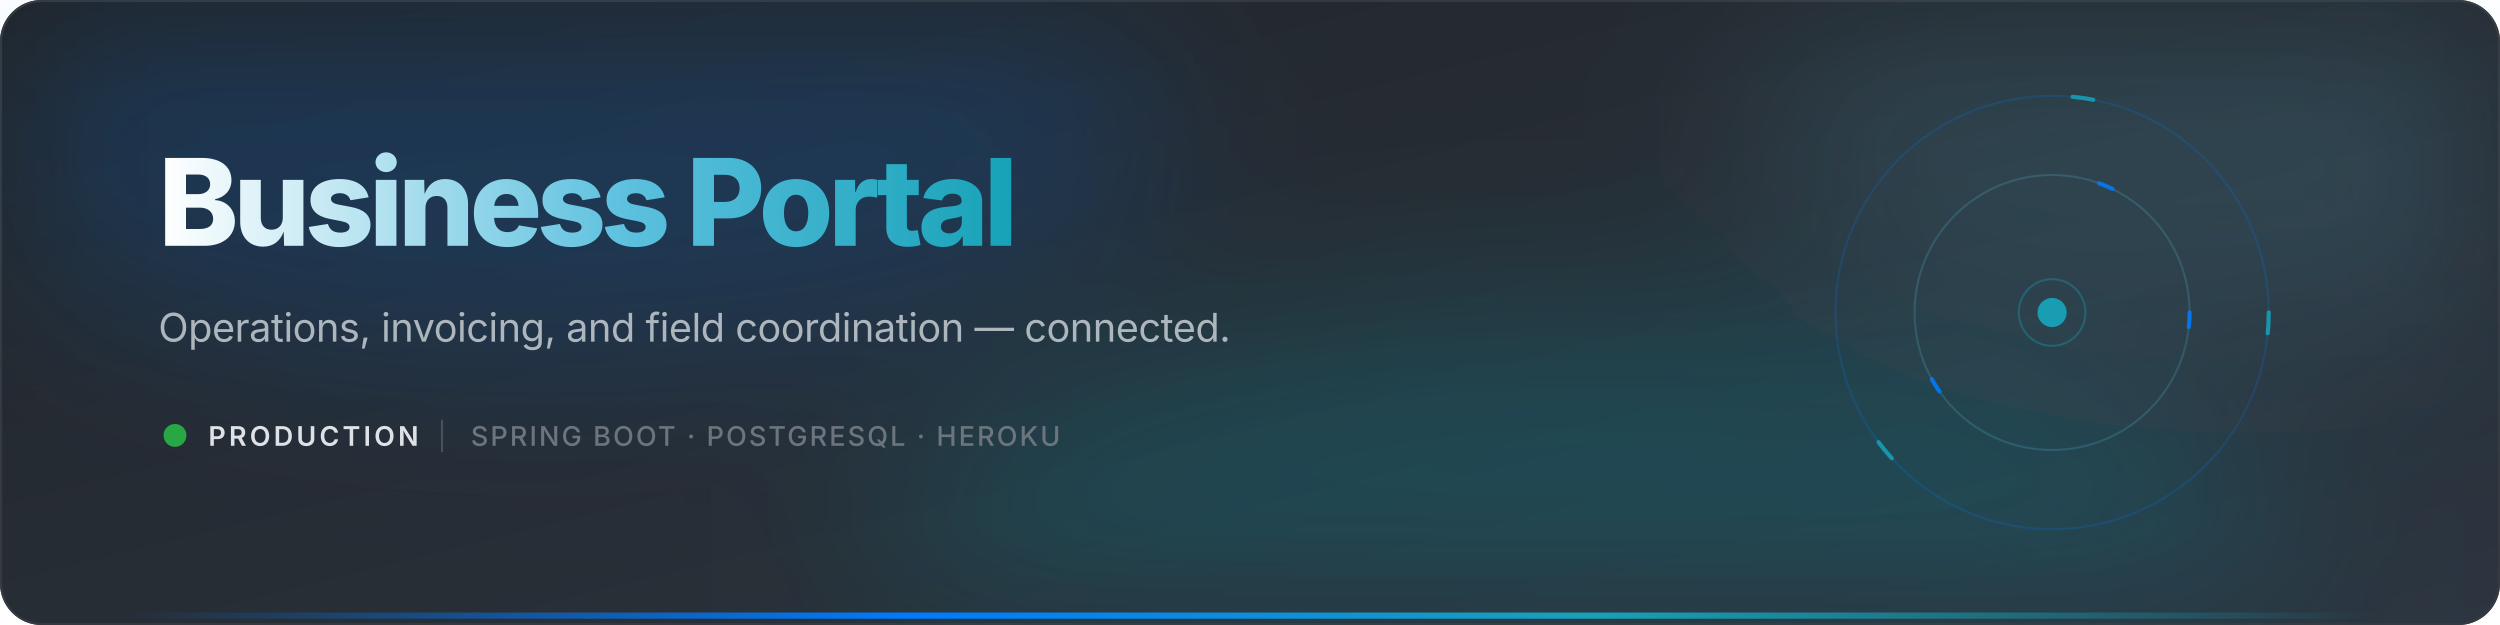
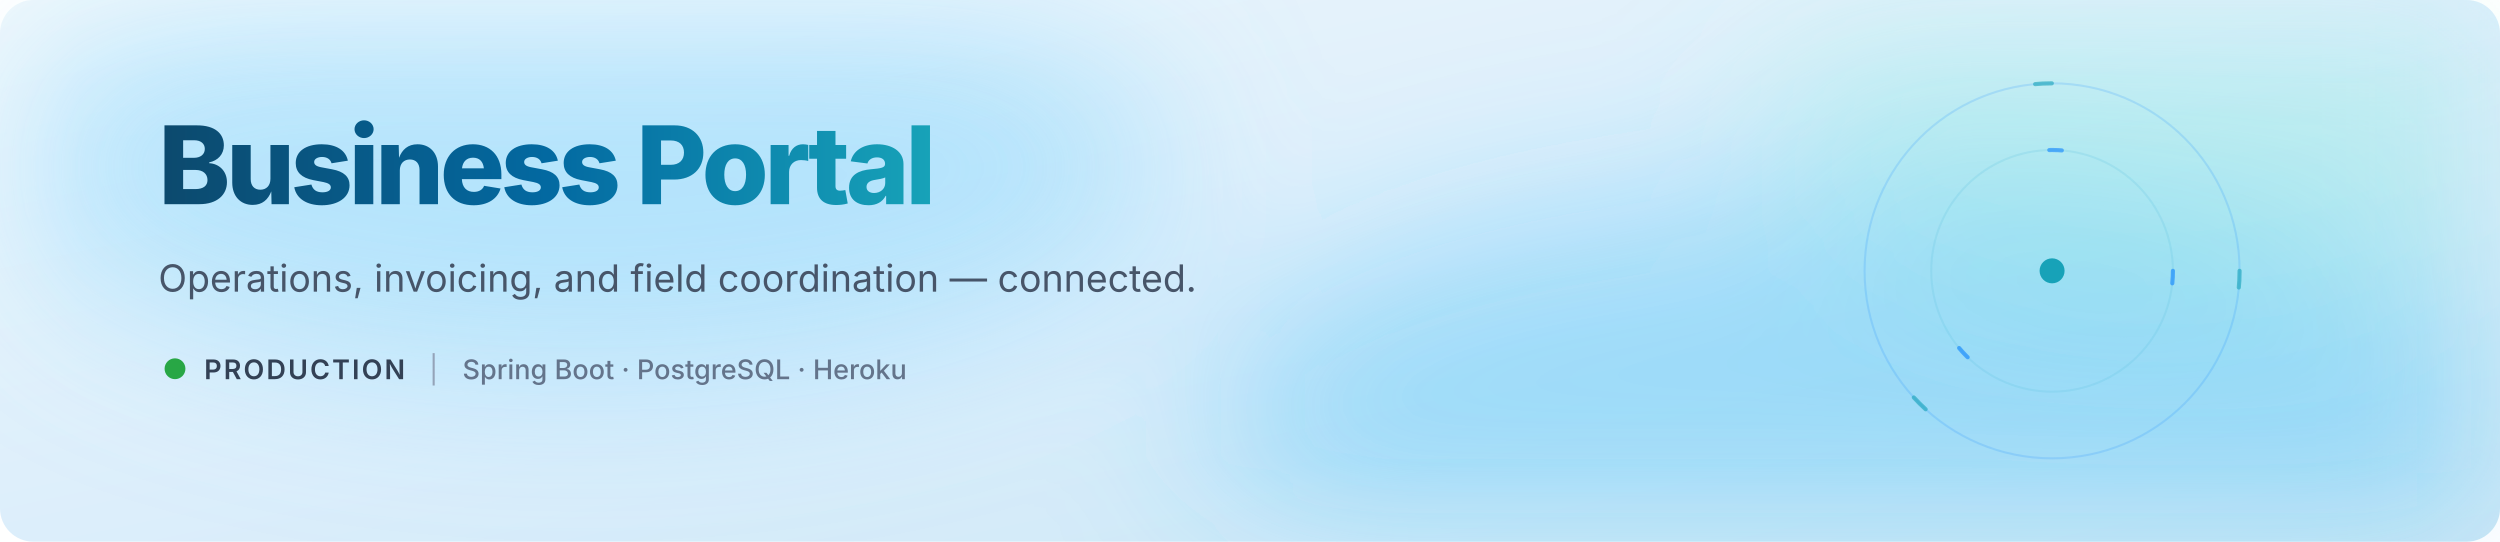
- <svg xmlns="http://www.w3.org/2000/svg" width="1200" height="300" viewBox="0 0 1200 300" role="img" aria-labelledby="title desc">
+ <svg xmlns="http://www.w3.org/2000/svg" width="1200" height="260" viewBox="0 0 1200 260" role="img" aria-labelledby="title desc">
  <defs>
    <linearGradient id="bg" x1="0" y1="0" x2="1" y2="1">
-       <stop offset="0" stop-color="#212529" />
-       <stop offset="1" stop-color="#2c3540" />
+       <stop offset="0" stop-color="#eef7fc" />
+       <stop offset=".5" stop-color="#dceefb" />
+       <stop offset="1" stop-color="#c8e6f5" />
    </linearGradient>
    <linearGradient id="titleGrad" x1="0" y1="0" x2="1" y2="0">
-       <stop offset="0" stop-color="#ffffff" />
-       <stop offset=".55" stop-color="#5bc0de" />
+       <stop offset="0" stop-color="#0c4a6e" />
+       <stop offset=".5" stop-color="#0369a1" />
      <stop offset="1" stop-color="#17a2b8" />
    </linearGradient>
-     <linearGradient id="edge" x1="0" y1="0" x2="1" y2="0">
-       <stop offset="0" stop-color="#007bff" stop-opacity="0" />
-       <stop offset=".35" stop-color="#007bff" />
-       <stop offset=".65" stop-color="#17a2b8" />
-       <stop offset="1" stop-color="#17a2b8" stop-opacity="0" />
-     </linearGradient>
    <filter id="soft" x="-60%" y="-60%" width="220%" height="220%">
-       <feGaussianBlur stdDeviation="46" />
+       <feGaussianBlur stdDeviation="40" />
    </filter>
    <style>
-       .aurora1 { animation: drift1 11s ease-in-out infinite alternate; }
-       .aurora2 { animation: drift2 9s ease-in-out infinite alternate; }
-       .aurora3 { animation: drift1 13s ease-in-out infinite alternate-reverse; }
+       .glow1 { animation: drift1 11s ease-in-out infinite alternate; }
+       .glow2 { animation: drift2 9s ease-in-out infinite alternate; }
      .dot { animation: pulse 2.4s ease-in-out infinite; }
-       .ring { animation: spin 26s linear infinite; transform-origin: 985px 150px; }
+       .ring { animation: spin 26s linear infinite; transform-origin: 985px 130px; }
      .ring.inner { animation-duration: 18s; animation-direction: reverse; }
      @keyframes drift1 {
-         from { transform: translate(-30px, 10px); }
-         to { transform: translate(40px, -14px); }
+         from { transform: translate(-20px, 8px); }
+         to { transform: translate(30px, -10px); }
      }
      @keyframes drift2 {
-         from { transform: translate(24px, -8px); }
-         to { transform: translate(-32px, 12px); }
+         from { transform: translate(18px, -6px); }
+         to { transform: translate(-24px, 10px); }
      }
      @keyframes pulse {
        0%, 100% { opacity: 1; }
-         50% { opacity: .35; }
+         50% { opacity: .4; }
      }
      @keyframes spin {
        to { transform: rotate(360deg); }
      }
      @media (prefers-reduced-motion: reduce) {
        * { animation: none !important; }
      }
    </style>
  </defs>
-   <rect width="1200" height="300" rx="20" fill="url(#bg)" />
-   <rect x=".5" y=".5" width="1199" height="299" rx="19.5" fill="none" stroke="#343a40" />
+   <rect width="1200" height="260" rx="16" fill="url(#bg)" />
  <g filter="url(#soft)">
-     <ellipse class="aurora1" cx="260" cy="60" rx="300" ry="110" fill="#007bff" opacity=".18" />
-     <ellipse class="aurora2" cx="760" cy="270" rx="340" ry="120" fill="#17a2b8" opacity=".22" />
-     <ellipse class="aurora3" cx="1080" cy="60" rx="240" ry="100" fill="#5bc0de" opacity=".16" />
+     <ellipse class="glow1" cx="280" cy="80" rx="280" ry="100" fill="#7dd3fc" opacity=".45" />
+     <ellipse class="glow2" cx="900" cy="200" rx="320" ry="110" fill="#38bdf8" opacity=".35" />
+     <ellipse class="glow1" cx="1050" cy="60" rx="200" ry="90" fill="#5eead4" opacity=".25" />
  </g>
-   <g class="ring" fill="none" stroke="#007bff" stroke-opacity=".18">
-     <circle cx="985" cy="150" r="104" />
-     <circle cx="985" cy="150" r="104" stroke-dasharray="10 240" stroke="#17a2b8" stroke-opacity=".85" stroke-width="2" stroke-linecap="round" />
+   <g class="ring" fill="none" stroke="#007bff" stroke-opacity=".15">
+     <circle cx="985" cy="130" r="90" />
+     <circle cx="985" cy="130" r="90" stroke-dasharray="8 200" stroke="#17a2b8" stroke-opacity=".6" stroke-width="2" stroke-linecap="round" />
  </g>
  <g class="ring inner" fill="none" stroke="#5bc0de" stroke-opacity=".2">
-     <circle cx="985" cy="150" r="66" />
-     <circle cx="985" cy="150" r="66" stroke-dasharray="7 160" stroke="#007bff" stroke-opacity=".85" stroke-width="2" stroke-linecap="round" />
+     <circle cx="985" cy="130" r="58" />
+     <circle cx="985" cy="130" r="58" stroke-dasharray="6 130" stroke="#007bff" stroke-opacity=".55" stroke-width="2" stroke-linecap="round" />
  </g>
-   <circle cx="985" cy="150" r="7" fill="#17a2b8" opacity=".95" />
-   <circle cx="985" cy="150" r="16" fill="none" stroke="#17a2b8" stroke-opacity=".35" />
-   <g transform="translate(76 118)">
-     <text y="0" fill="url(#titleGrad)" font-family="Inter,system-ui,sans-serif" font-size="58" font-weight="800" letter-spacing="-2.5">Business Portal</text>
-     <text y="46" fill="#adb5bd" font-family="Inter,system-ui,sans-serif" font-size="19" letter-spacing="-.2">Operations, invoicing, and field coordination — connected.</text>
-     <g transform="translate(2 84)">
-       <circle class="dot" cx="6" cy="7" r="5.5" fill="#28a745" />
-       <text x="22" y="12" fill="#dee2e6" font-family="Inter,system-ui,sans-serif" font-size="13" font-weight="600" letter-spacing="1.5">PRODUCTION</text>
-       <text x="132" y="12" fill="#495057" font-family="Inter,system-ui,sans-serif" font-size="13">|</text>
-       <text x="148" y="12" fill="#6c757d" font-family="Inter,system-ui,sans-serif" font-size="13" font-weight="500" letter-spacing="1">SPRING BOOT · POSTGRESQL · HEROKU</text>
+   <circle cx="985" cy="130" r="6" fill="#17a2b8" />
+   <g transform="translate(76 98)">
+     <text y="0" fill="url(#titleGrad)" font-family="Inter,system-ui,sans-serif" font-size="52" font-weight="800" letter-spacing="-2">Business Portal</text>
+     <text y="42" fill="#475569" font-family="Inter,system-ui,sans-serif" font-size="18">Operations, invoicing, and field coordination — connected.</text>
+     <g transform="translate(2 72)">
+       <circle class="dot" cx="6" cy="7" r="5" fill="#28a745" />
+       <text x="20" y="12" fill="#334155" font-family="Inter,system-ui,sans-serif" font-size="13" font-weight="600" letter-spacing="1">PRODUCTION</text>
+       <text x="128" y="12" fill="#94a3b8" font-family="Inter,system-ui,sans-serif" font-size="13">|</text>
+       <text x="144" y="12" fill="#64748b" font-family="Inter,system-ui,sans-serif" font-size="13" font-weight="500">Spring Boot · PostgreSQL · Heroku</text>
    </g>
  </g>
-   <rect x="60" y="294" width="1080" height="3" rx="1.5" fill="url(#edge)" />
</svg>
